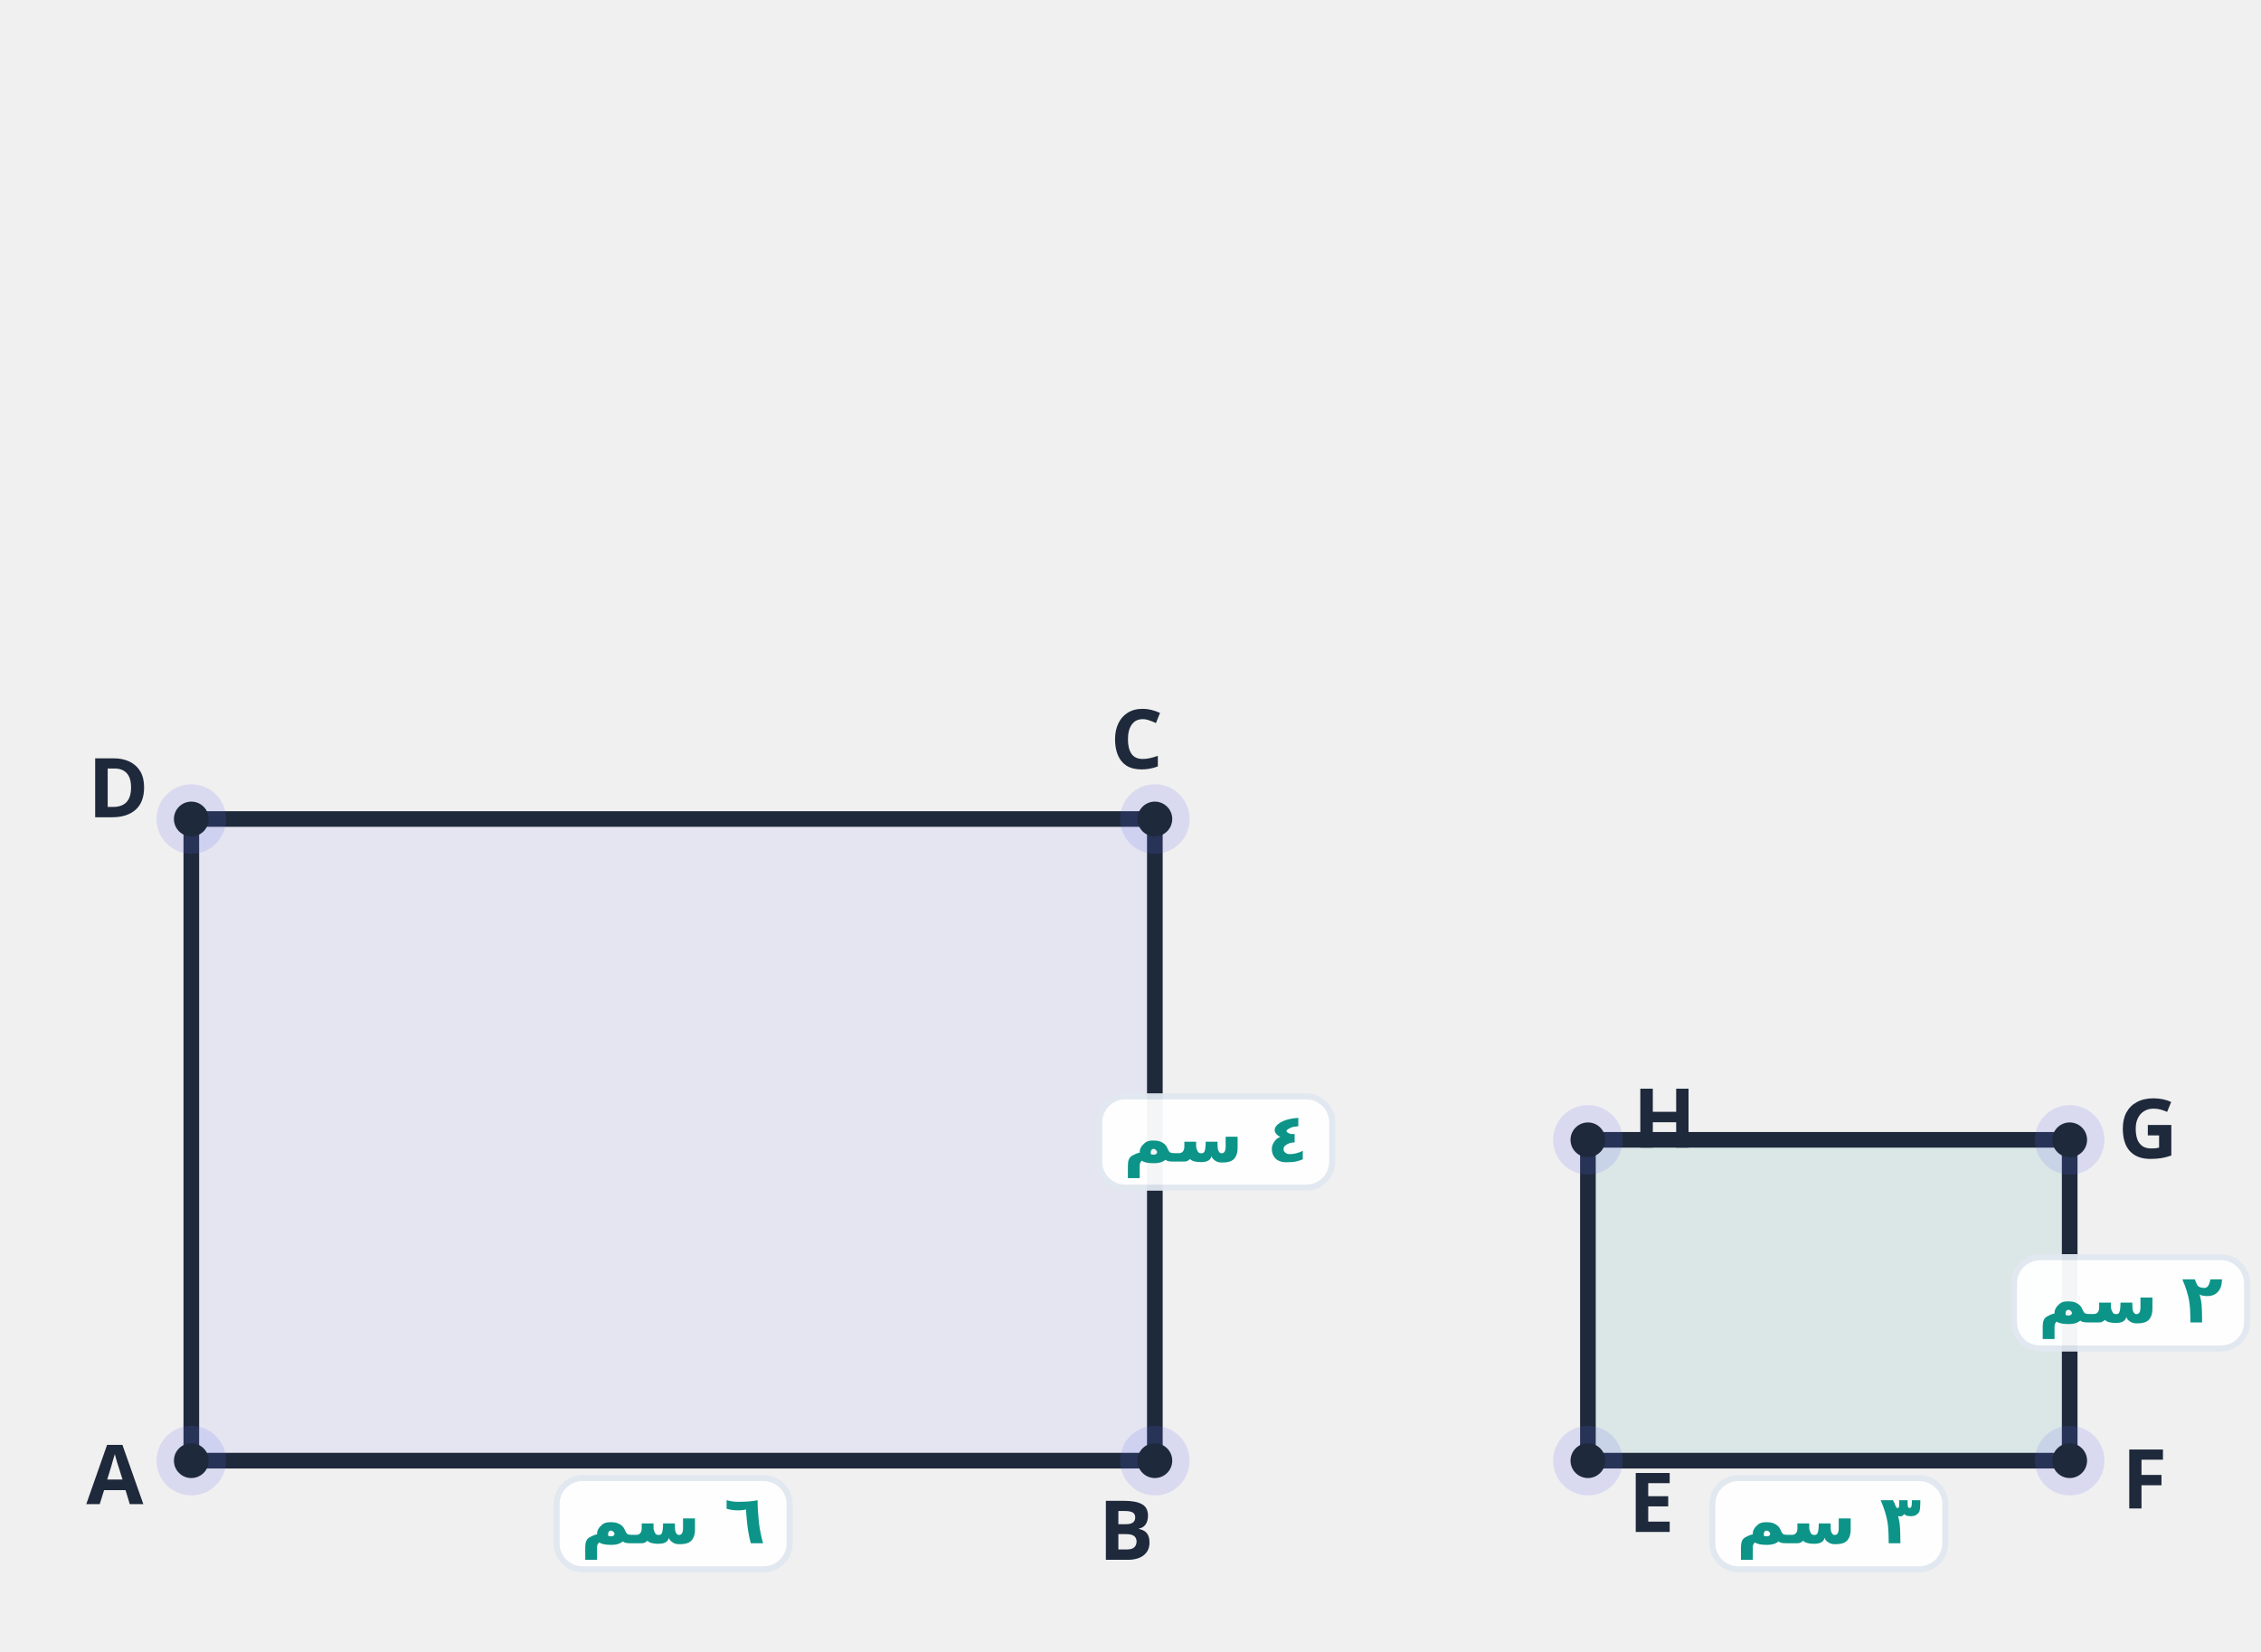
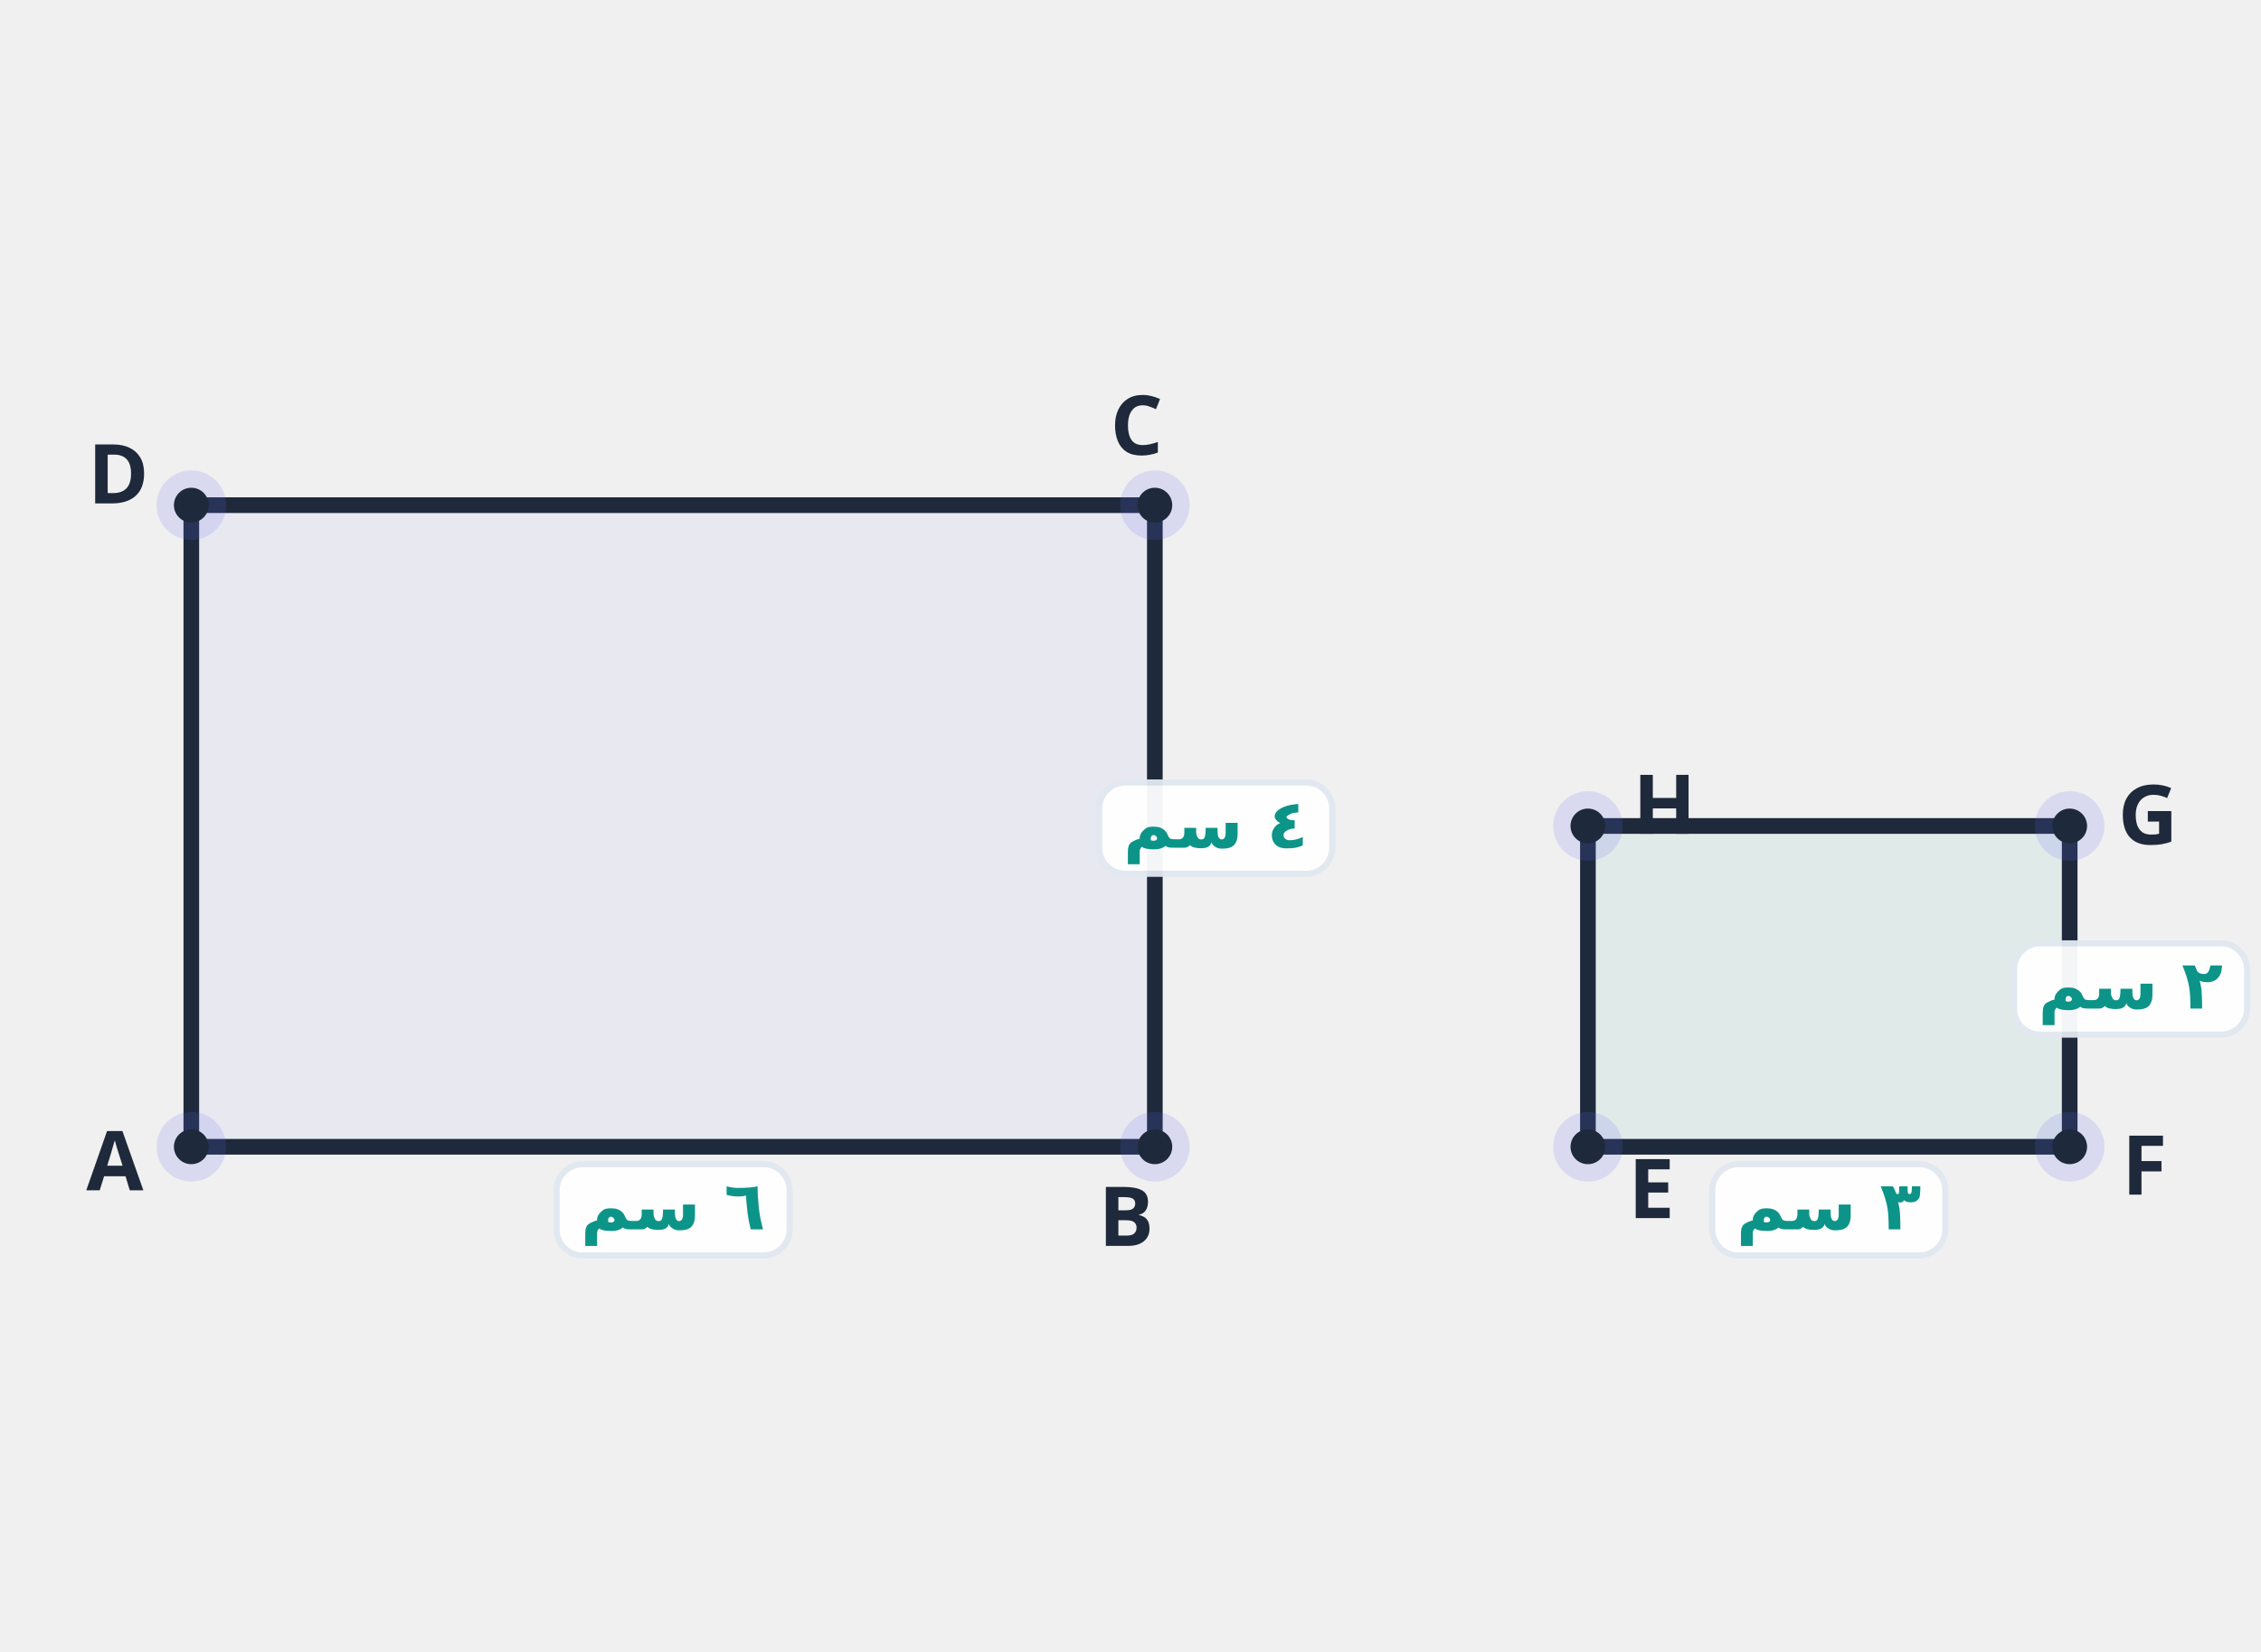
<svg xmlns="http://www.w3.org/2000/svg" viewBox="0 0 260 190" class="w-full h-auto select-none">
  <g class="geometry-surface-tints">
-     <polygon points="22.0,168.0 132.8,168.0 132.8,94.2 22.0,94.2" fill="#6366F1" fill-opacity="0.08" stroke="#4F46E5" stroke-opacity="0.25" stroke-width="0.8" stroke-linejoin="round" />
-     <polygon points="182.6,168.0 238.0,168.0 238.0,131.1 182.6,131.1" fill="#0D9488" fill-opacity="0.09" stroke="#0F766E" stroke-opacity="0.25" stroke-width="0.8" stroke-linejoin="round" />
+     <polygon points="22.0,131.9 132.8,131.9 132.8,58.1 22.0,58.1" fill="#6366F1" fill-opacity="0.06" stroke="none" />
+     <polygon points="182.6,131.9 238.0,131.9 238.0,95.0 182.6,95.0" fill="#0D9488" fill-opacity="0.07" stroke="none" />
  </g>
-   <line x1="22" y1="168" x2="132.8" y2="168" stroke="#1E293B" stroke-width="1.8" stroke-linecap="round" />
-   <rect x="64.0" y="170.0" width="26.8" height="10.5" rx="3" fill="#FFFFFF" stroke="#E2E8F0" stroke-width="0.7" opacity="0.95" />
-   <text x="77.4" y="177.5" text-anchor="middle" font-size="7.8" font-weight="800" font-family="system-ui, sans-serif" fill="#0D9488">٦ سم</text>
-   <line x1="132.8" y1="168" x2="132.8" y2="94.2" stroke="#1E293B" stroke-width="1.8" stroke-linecap="round" />
-   <rect x="126.4" y="126.1" width="26.8" height="10.5" rx="3" fill="#FFFFFF" stroke="#E2E8F0" stroke-width="0.7" opacity="0.95" />
-   <text x="139.8" y="133.6" text-anchor="middle" font-size="7.8" font-weight="800" font-family="system-ui, sans-serif" fill="#0D9488">٤ سم</text>
-   <line x1="132.8" y1="94.2" x2="22" y2="94.2" stroke="#1E293B" stroke-width="1.8" stroke-linecap="round" />
-   <line x1="22" y1="94.2" x2="22" y2="168" stroke="#1E293B" stroke-width="1.8" stroke-linecap="round" />
-   <line x1="182.6" y1="168" x2="238" y2="168" stroke="#1E293B" stroke-width="1.8" stroke-linecap="round" />
-   <rect x="196.9" y="170.0" width="26.8" height="10.5" rx="3" fill="#FFFFFF" stroke="#E2E8F0" stroke-width="0.7" opacity="0.95" />
-   <text x="210.3" y="177.5" text-anchor="middle" font-size="7.8" font-weight="800" font-family="system-ui, sans-serif" fill="#0D9488">٣ سم</text>
-   <line x1="238" y1="168" x2="238" y2="131.1" stroke="#1E293B" stroke-width="1.8" stroke-linecap="round" />
-   <rect x="231.6" y="144.6" width="26.8" height="10.5" rx="3" fill="#FFFFFF" stroke="#E2E8F0" stroke-width="0.7" opacity="0.95" />
-   <text x="245.0" y="152.1" text-anchor="middle" font-size="7.8" font-weight="800" font-family="system-ui, sans-serif" fill="#0D9488">٢ سم</text>
-   <line x1="238" y1="131.1" x2="182.6" y2="131.1" stroke="#1E293B" stroke-width="1.8" stroke-linecap="round" />
-   <line x1="182.6" y1="131.1" x2="182.6" y2="168" stroke="#1E293B" stroke-width="1.8" stroke-linecap="round" />
-   <circle cx="22" cy="168" r="4" fill="#6366F1" fill-opacity="0.16" />
-   <circle cx="22" cy="168" r="2" fill="#1E293B" />
-   <text x="13.2" y="173.0" text-anchor="middle" font-size="9.5" font-weight="900" font-family="system-ui, sans-serif" fill="#1E293B">A</text>
-   <circle cx="132.8" cy="168" r="4" fill="#6366F1" fill-opacity="0.16" />
-   <circle cx="132.8" cy="168" r="2" fill="#1E293B" />
-   <text x="129.5" y="179.4" text-anchor="middle" font-size="9.5" font-weight="900" font-family="system-ui, sans-serif" fill="#1E293B">B</text>
-   <circle cx="132.8" cy="94.2" r="4" fill="#6366F1" fill-opacity="0.16" />
-   <circle cx="132.8" cy="94.2" r="2" fill="#1E293B" />
-   <text x="130.7" y="88.4" text-anchor="middle" font-size="9.5" font-weight="900" font-family="system-ui, sans-serif" fill="#1E293B">C</text>
-   <circle cx="22" cy="94.2" r="4" fill="#6366F1" fill-opacity="0.16" />
-   <circle cx="22" cy="94.2" r="2" fill="#1E293B" />
-   <text x="13.6" y="94.0" text-anchor="middle" font-size="9.5" font-weight="900" font-family="system-ui, sans-serif" fill="#1E293B">D</text>
-   <circle cx="182.6" cy="168" r="4" fill="#6366F1" fill-opacity="0.16" />
-   <circle cx="182.6" cy="168" r="2" fill="#1E293B" />
-   <text x="189.9" y="176.2" text-anchor="middle" font-size="9.5" font-weight="900" font-family="system-ui, sans-serif" fill="#1E293B">E</text>
-   <circle cx="238" cy="168" r="4" fill="#6366F1" fill-opacity="0.16" />
-   <circle cx="238" cy="168" r="2" fill="#1E293B" />
-   <text x="246.6" y="173.5" text-anchor="middle" font-size="9.5" font-weight="900" font-family="system-ui, sans-serif" fill="#1E293B">F</text>
-   <circle cx="238" cy="131.1" r="4" fill="#6366F1" fill-opacity="0.16" />
-   <circle cx="238" cy="131.1" r="2" fill="#1E293B" />
-   <text x="247.0" y="133.2" text-anchor="middle" font-size="9.5" font-weight="900" font-family="system-ui, sans-serif" fill="#1E293B">G</text>
-   <circle cx="182.6" cy="131.1" r="4" fill="#6366F1" fill-opacity="0.16" />
-   <circle cx="182.6" cy="131.1" r="2" fill="#1E293B" />
-   <text x="191.4" y="132.0" text-anchor="middle" font-size="9.5" font-weight="900" font-family="system-ui, sans-serif" fill="#1E293B">H</text>
+   <line x1="22" y1="131.9" x2="132.8" y2="131.9" stroke="#1E293B" stroke-width="1.8" stroke-linecap="round" />
+   <rect x="64.0" y="133.9" width="26.8" height="10.5" rx="3" fill="#FFFFFF" stroke="#E2E8F0" stroke-width="0.7" opacity="0.95" />
+   <text x="77.4" y="141.4" text-anchor="middle" font-size="7.8" font-weight="800" font-family="system-ui, sans-serif" fill="#0D9488">٦ سم</text>
+   <line x1="132.8" y1="131.9" x2="132.8" y2="58.1" stroke="#1E293B" stroke-width="1.8" stroke-linecap="round" />
+   <rect x="126.4" y="90.0" width="26.8" height="10.5" rx="3" fill="#FFFFFF" stroke="#E2E8F0" stroke-width="0.7" opacity="0.95" />
+   <text x="139.8" y="97.5" text-anchor="middle" font-size="7.8" font-weight="800" font-family="system-ui, sans-serif" fill="#0D9488">٤ سم</text>
+   <line x1="132.8" y1="58.1" x2="22" y2="58.1" stroke="#1E293B" stroke-width="1.8" stroke-linecap="round" />
+   <line x1="22" y1="58.1" x2="22" y2="131.9" stroke="#1E293B" stroke-width="1.8" stroke-linecap="round" />
+   <line x1="182.6" y1="131.9" x2="238" y2="131.9" stroke="#1E293B" stroke-width="1.8" stroke-linecap="round" />
+   <rect x="196.9" y="133.9" width="26.8" height="10.5" rx="3" fill="#FFFFFF" stroke="#E2E8F0" stroke-width="0.7" opacity="0.95" />
+   <text x="210.3" y="141.4" text-anchor="middle" font-size="7.8" font-weight="800" font-family="system-ui, sans-serif" fill="#0D9488">٣ سم</text>
+   <line x1="238" y1="131.9" x2="238" y2="95" stroke="#1E293B" stroke-width="1.8" stroke-linecap="round" />
+   <rect x="231.6" y="108.5" width="26.8" height="10.5" rx="3" fill="#FFFFFF" stroke="#E2E8F0" stroke-width="0.7" opacity="0.95" />
+   <text x="245.0" y="116.0" text-anchor="middle" font-size="7.8" font-weight="800" font-family="system-ui, sans-serif" fill="#0D9488">٢ سم</text>
+   <line x1="238" y1="95" x2="182.6" y2="95" stroke="#1E293B" stroke-width="1.8" stroke-linecap="round" />
+   <line x1="182.6" y1="95" x2="182.6" y2="131.9" stroke="#1E293B" stroke-width="1.8" stroke-linecap="round" />
+   <circle cx="22" cy="131.9" r="4" fill="#6366F1" fill-opacity="0.16" />
+   <circle cx="22" cy="131.9" r="2" fill="#1E293B" />
+   <text x="13.2" y="136.9" text-anchor="middle" font-size="9.5" font-weight="900" font-family="system-ui, sans-serif" fill="#1E293B">A</text>
+   <circle cx="132.8" cy="131.9" r="4" fill="#6366F1" fill-opacity="0.16" />
+   <circle cx="132.8" cy="131.9" r="2" fill="#1E293B" />
+   <text x="129.5" y="143.3" text-anchor="middle" font-size="9.5" font-weight="900" font-family="system-ui, sans-serif" fill="#1E293B">B</text>
+   <circle cx="132.8" cy="58.1" r="4" fill="#6366F1" fill-opacity="0.16" />
+   <circle cx="132.8" cy="58.1" r="2" fill="#1E293B" />
+   <text x="130.7" y="52.3" text-anchor="middle" font-size="9.5" font-weight="900" font-family="system-ui, sans-serif" fill="#1E293B">C</text>
+   <circle cx="22" cy="58.1" r="4" fill="#6366F1" fill-opacity="0.16" />
+   <circle cx="22" cy="58.1" r="2" fill="#1E293B" />
+   <text x="13.6" y="57.9" text-anchor="middle" font-size="9.5" font-weight="900" font-family="system-ui, sans-serif" fill="#1E293B">D</text>
+   <circle cx="182.6" cy="131.9" r="4" fill="#6366F1" fill-opacity="0.16" />
+   <circle cx="182.6" cy="131.9" r="2" fill="#1E293B" />
+   <text x="189.9" y="140.1" text-anchor="middle" font-size="9.5" font-weight="900" font-family="system-ui, sans-serif" fill="#1E293B">E</text>
+   <circle cx="238" cy="131.9" r="4" fill="#6366F1" fill-opacity="0.16" />
+   <circle cx="238" cy="131.9" r="2" fill="#1E293B" />
+   <text x="246.6" y="137.4" text-anchor="middle" font-size="9.5" font-weight="900" font-family="system-ui, sans-serif" fill="#1E293B">F</text>
+   <circle cx="238" cy="95" r="4" fill="#6366F1" fill-opacity="0.16" />
+   <circle cx="238" cy="95" r="2" fill="#1E293B" />
+   <text x="247.0" y="97.1" text-anchor="middle" font-size="9.5" font-weight="900" font-family="system-ui, sans-serif" fill="#1E293B">G</text>
+   <circle cx="182.6" cy="95" r="4" fill="#6366F1" fill-opacity="0.16" />
+   <circle cx="182.6" cy="95" r="2" fill="#1E293B" />
+   <text x="191.4" y="95.9" text-anchor="middle" font-size="9.5" font-weight="900" font-family="system-ui, sans-serif" fill="#1E293B">H</text>
</svg>
